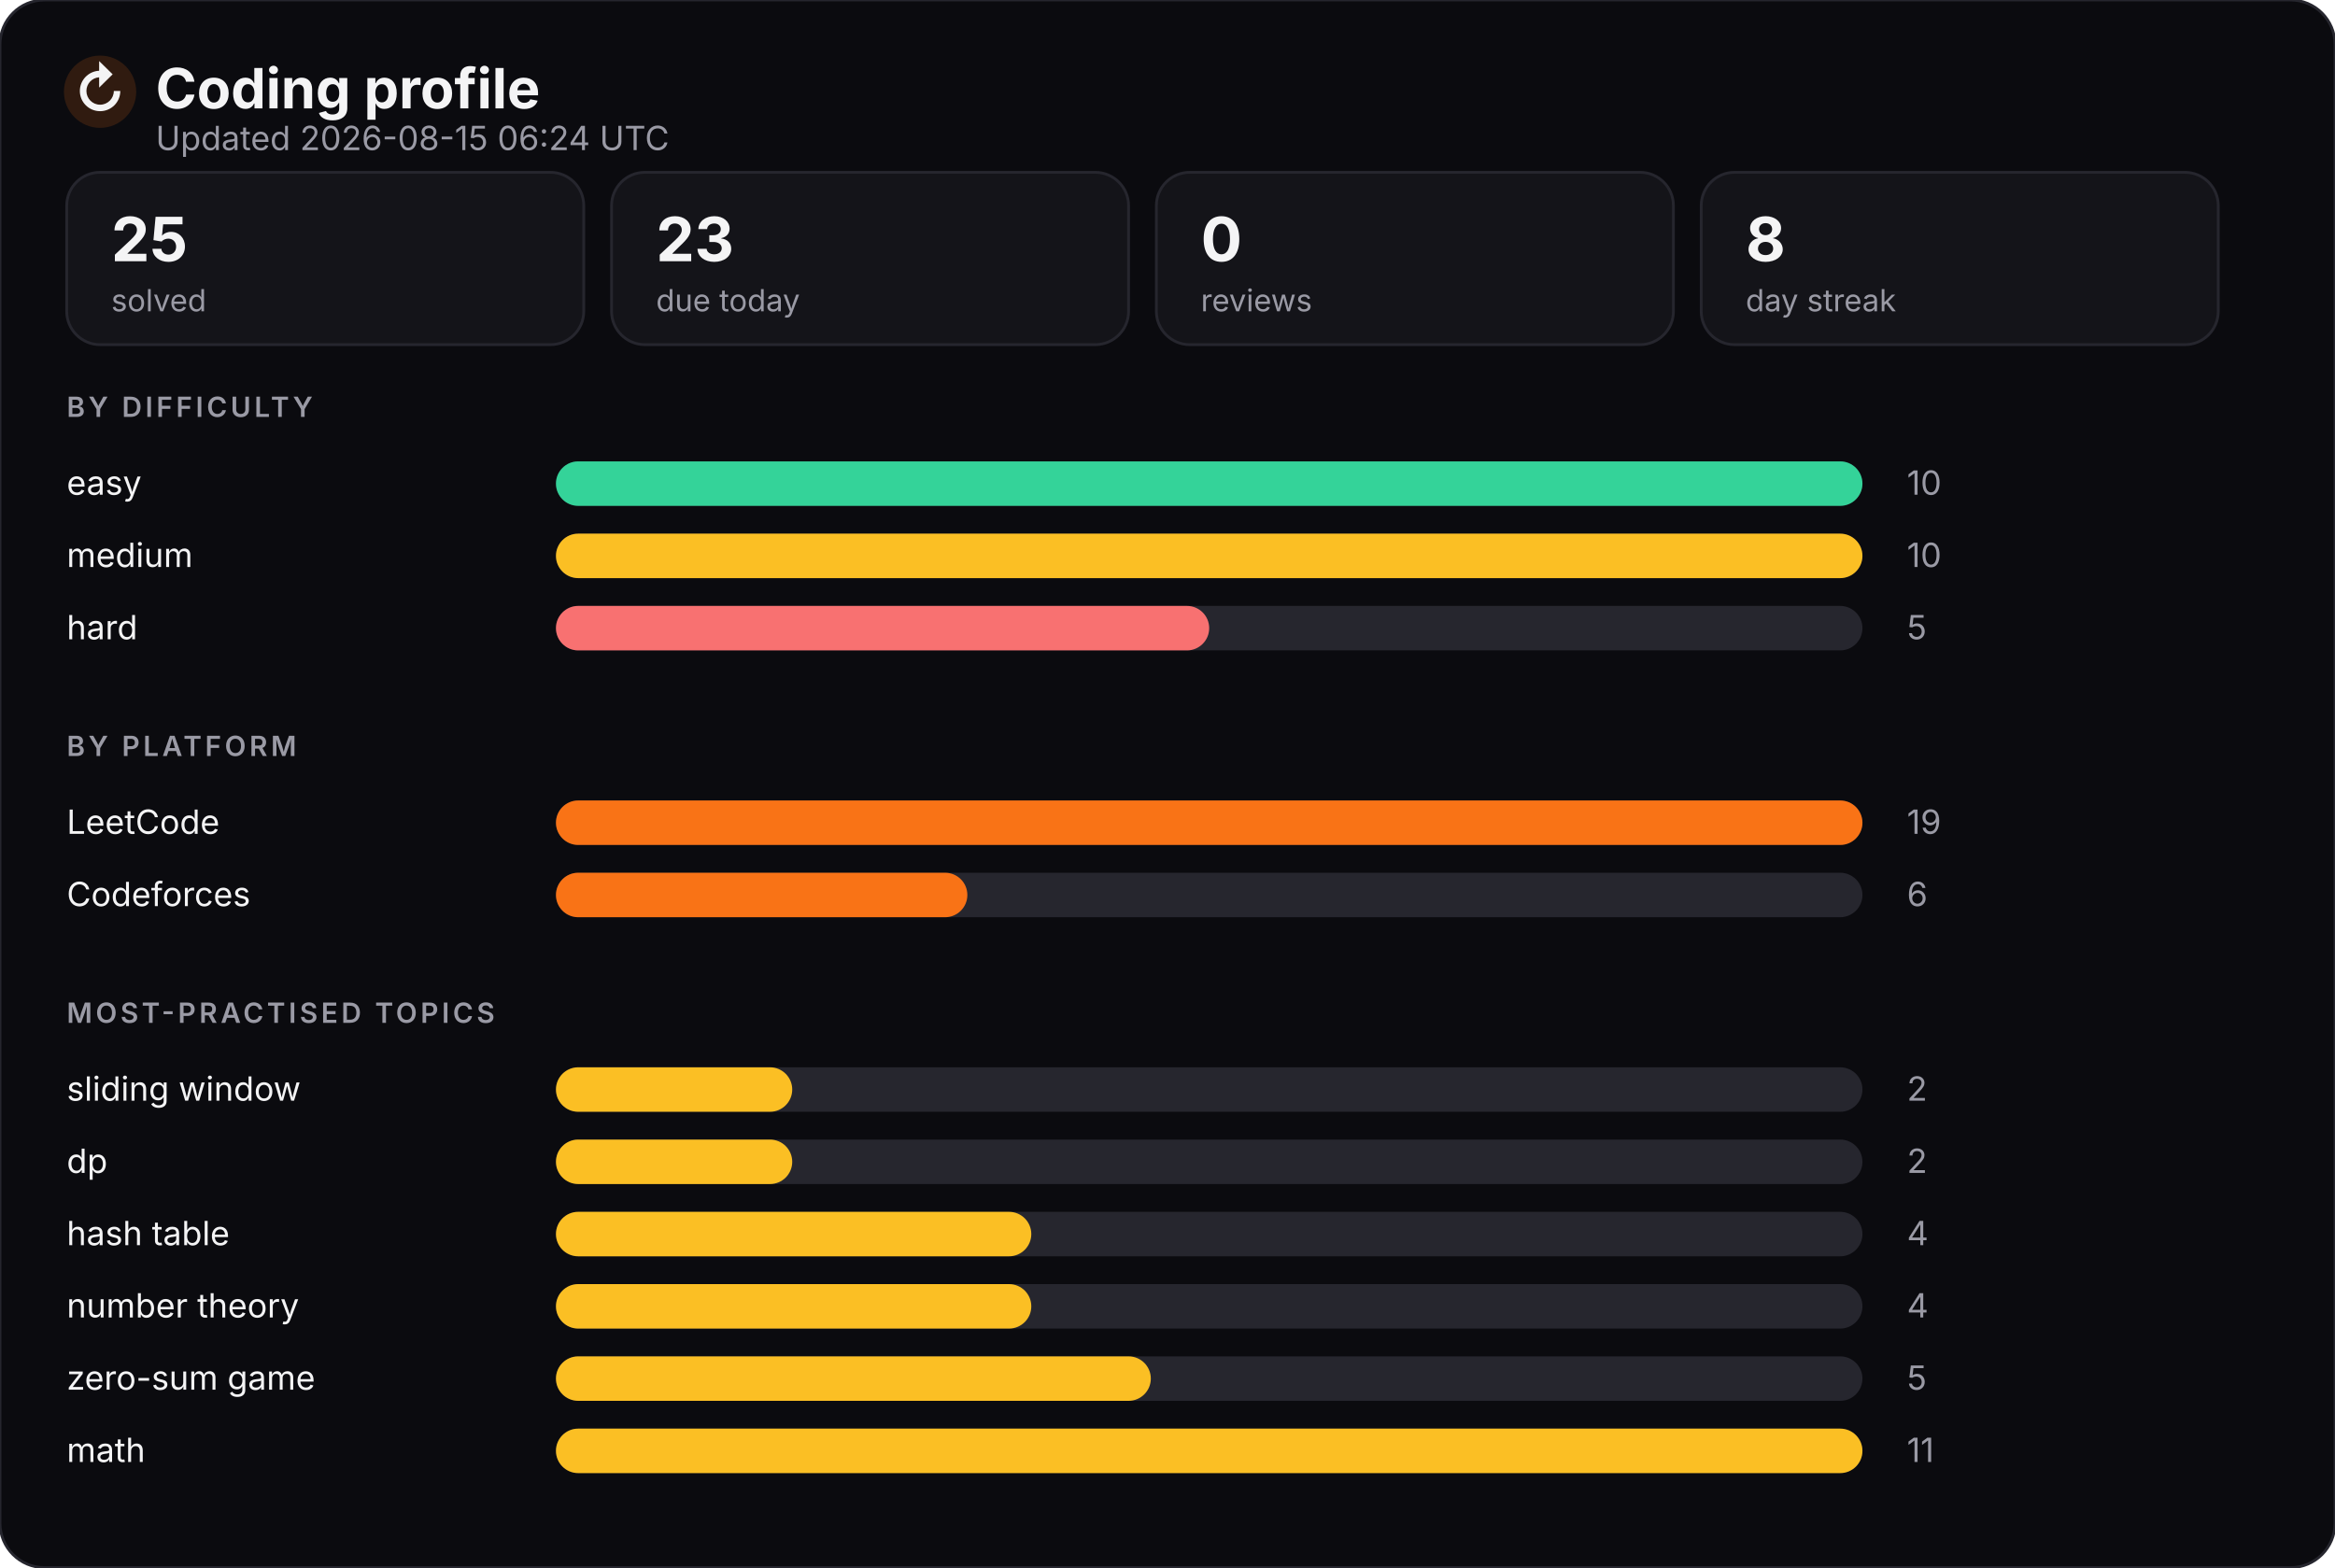
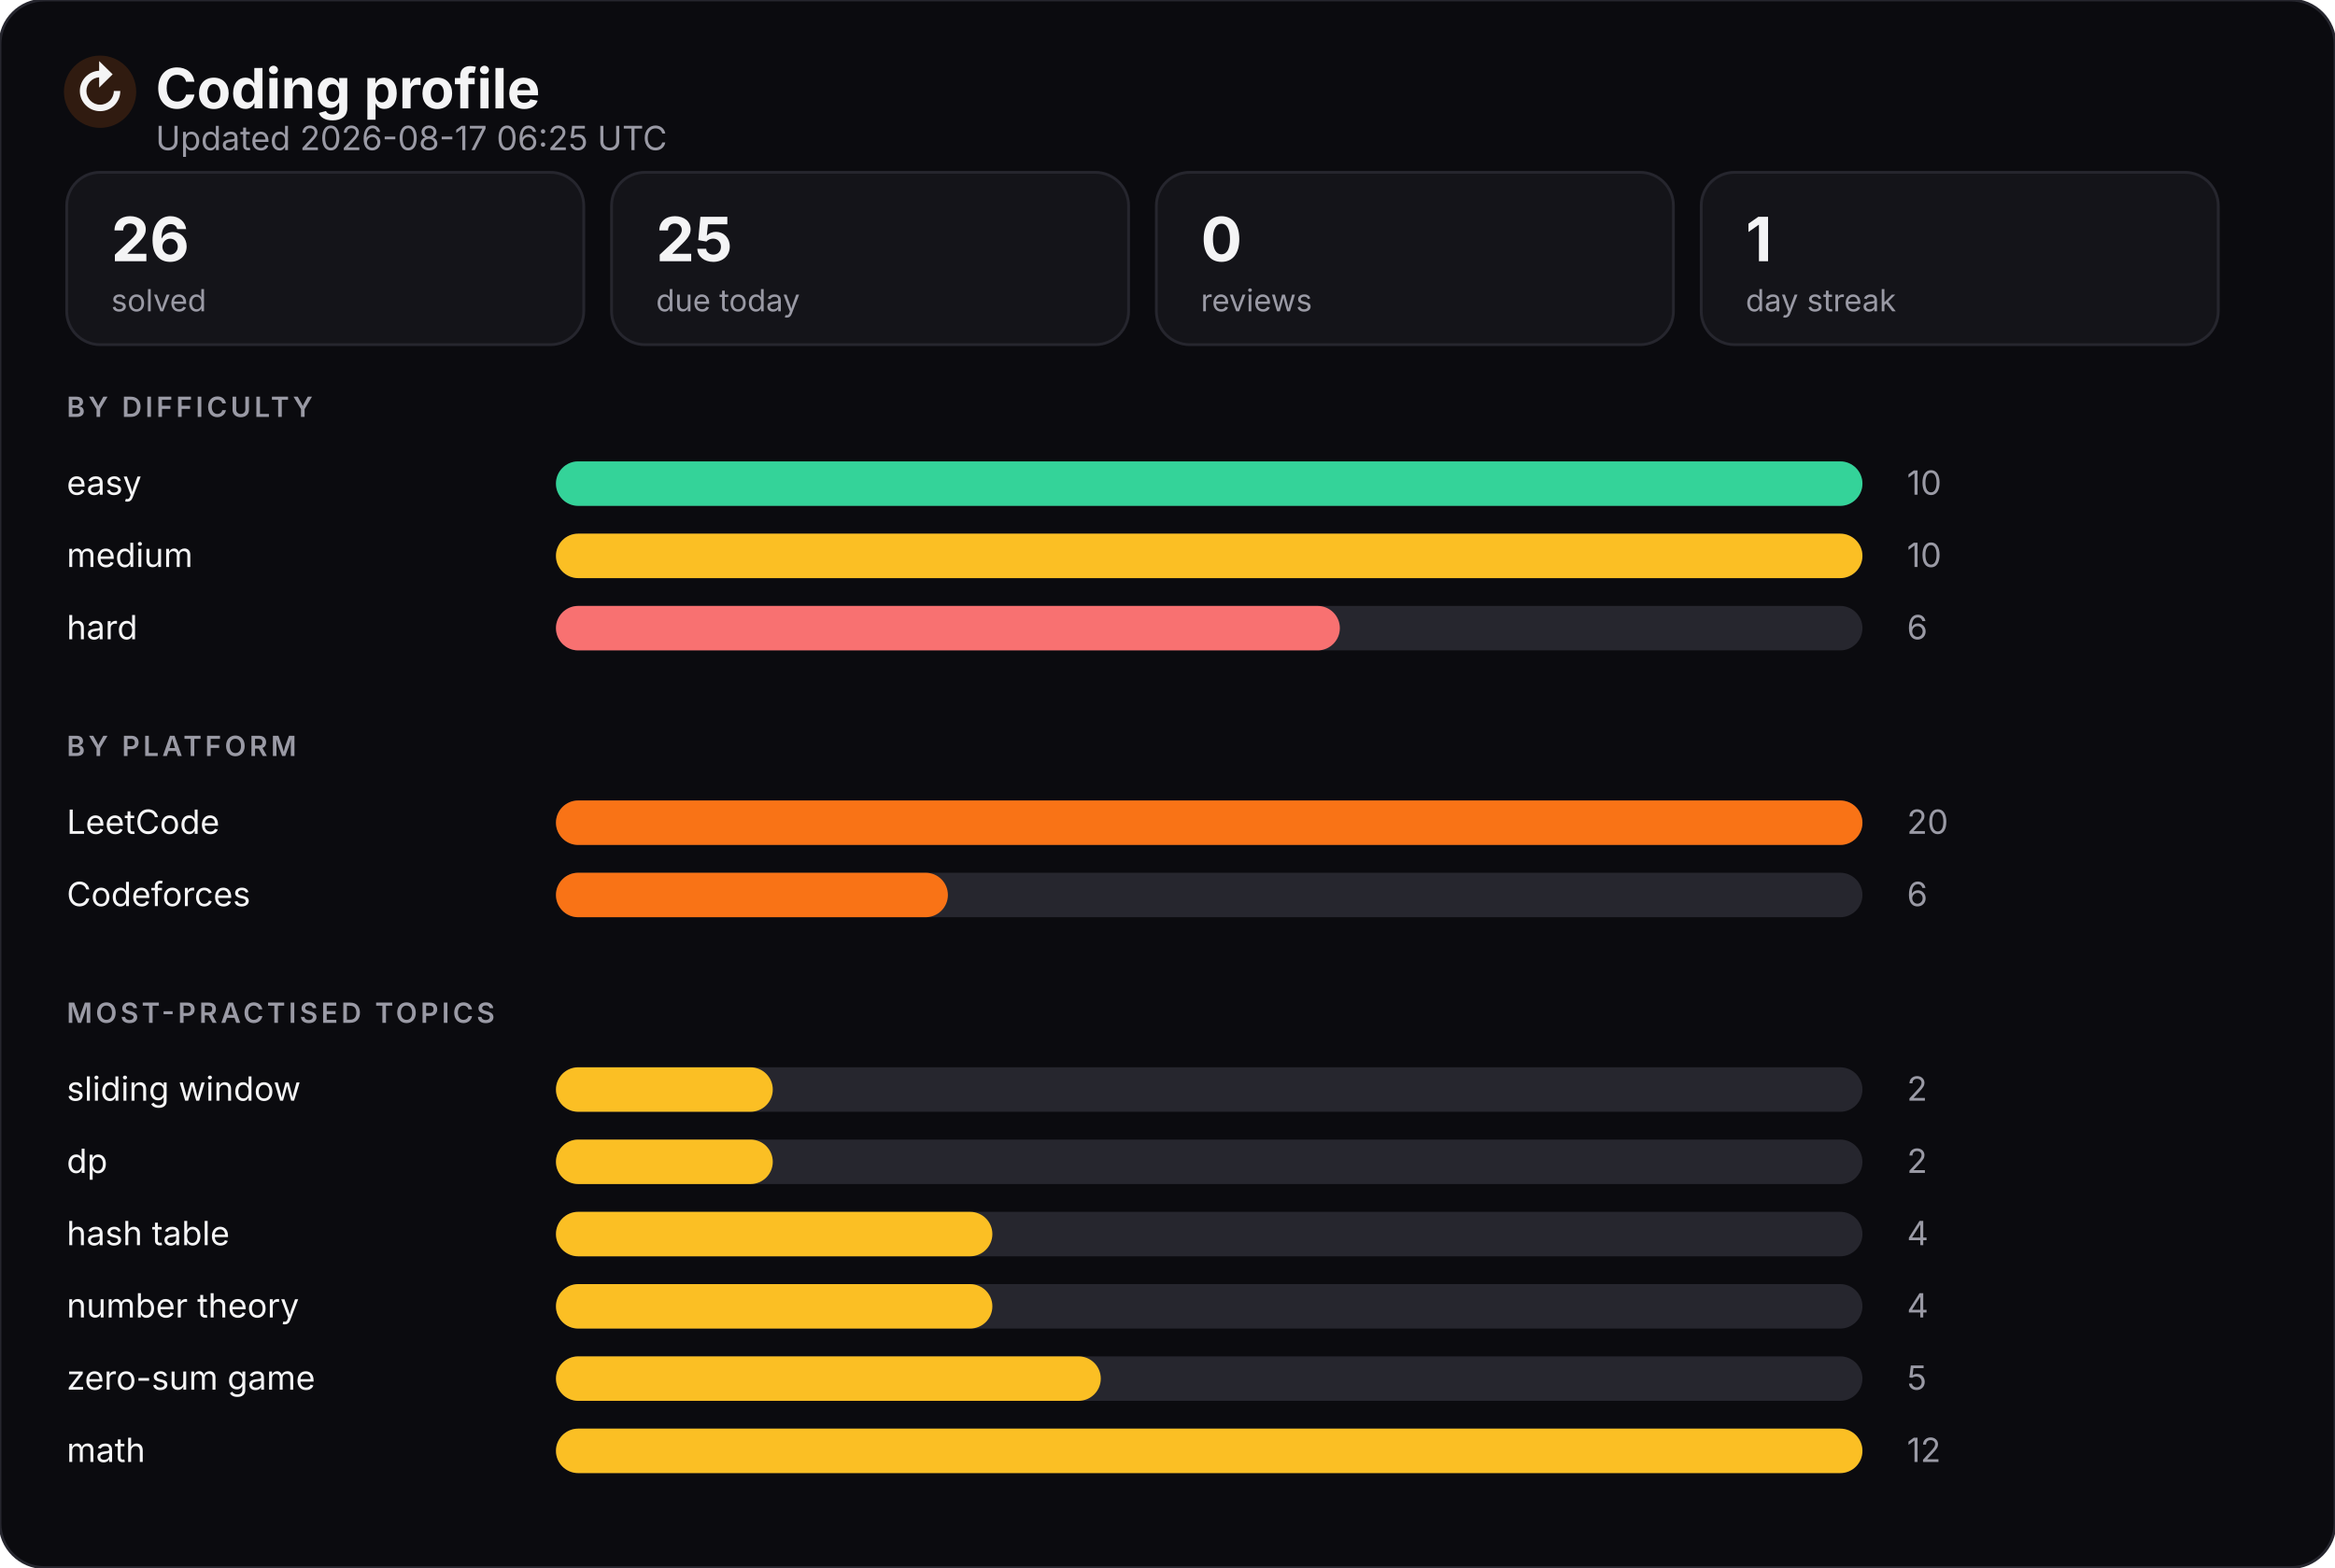
<svg xmlns="http://www.w3.org/2000/svg" width="840" height="564" viewBox="0 0 840 564" role="img" aria-label="Coding profile">
  <style>
    text { font-family: -apple-system, BlinkMacSystemFont, "Segoe UI", Inter, sans-serif; }
    .title { fill: #f4f4f5; font-size: 20px; font-weight: 700; }
    .subtitle { fill: #9a9aa5; font-size: 12px; }
    .section { fill: #9a9aa5; font-size: 10px; letter-spacing: 0.12em; font-weight: 600; }
    .label { fill: #f4f4f5; font-size: 12px; }
    .value { fill: #9a9aa5; font-size: 12px; }
    .tileValue { fill: #f4f4f5; font-size: 22px; font-weight: 700; }
    .tileLabel { fill: #9a9aa5; font-size: 11px; }

    .bar { transform-origin: 200px center; animation: grow 900ms cubic-bezier(.2,.8,.2,1) both; }
    .tile { animation: rise 600ms cubic-bezier(.2,.8,.2,1) both; }
    @keyframes grow { from { transform: scaleX(0); } to { transform: scaleX(1); } }
    @keyframes rise { from { opacity: 0; transform: translateY(6px); } to { opacity: 1; transform: none; } }
    @media (prefers-reduced-motion: reduce) {
      .bar, .tile { animation: none; }
    }
  </style>
  <rect width="840" height="564" rx="16" fill="#0b0b0f" stroke="#26262e" />
  <circle cx="36" cy="33" r="13" fill="#f97316" opacity="0.16" />
  <text x="36" y="40" class="title" fill="#f97316" text-anchor="middle">↻</text>
  <text x="56" y="39" class="title">Coding profile</text>
-   <text x="56" y="54" class="subtitle">Updated 2026-08-15 06:24 UTC</text>
+   <text x="56" y="54" class="subtitle">Updated 2026-08-17 06:25 UTC</text>
  <g class="tile" style="animation-delay:0s">
    <rect x="24" y="62" width="186" height="62" rx="12" fill="#141419" stroke="#26262e" />
-     <text x="40" y="94" class="tileValue">25</text>
+     <text x="40" y="94" class="tileValue">26</text>
    <text x="40" y="112" class="tileLabel">solved</text>
  </g>
  <g class="tile" style="animation-delay:0.06s">
    <rect x="220" y="62" width="186" height="62" rx="12" fill="#141419" stroke="#26262e" />
-     <text x="236" y="94" class="tileValue">23</text>
+     <text x="236" y="94" class="tileValue">25</text>
    <text x="236" y="112" class="tileLabel">due today</text>
  </g>
  <g class="tile" style="animation-delay:0.12s">
    <rect x="416" y="62" width="186" height="62" rx="12" fill="#141419" stroke="#26262e" />
    <text x="432" y="94" class="tileValue">0</text>
    <text x="432" y="112" class="tileLabel">reviews</text>
  </g>
  <g class="tile" style="animation-delay:0.18s">
    <rect x="612" y="62" width="186" height="62" rx="12" fill="#141419" stroke="#26262e" />
-     <text x="628" y="94" class="tileValue">8</text>
+     <text x="628" y="94" class="tileValue">1</text>
    <text x="628" y="112" class="tileLabel">day streak</text>
  </g>
  <text x="24" y="150" class="section">BY DIFFICULTY</text>
  <text x="24" y="178" class="label">easy</text>
  <rect x="200" y="166" width="470" height="16" rx="8" fill="#26262e" />
  <rect x="200" y="166" width="470" height="16" rx="8" fill="#34d399" class="bar" style="animation-delay:0s" />
  <text x="686" y="178" class="value">10</text>
  <text x="24" y="204" class="label">medium</text>
  <rect x="200" y="192" width="470" height="16" rx="8" fill="#26262e" />
  <rect x="200" y="192" width="470" height="16" rx="8" fill="#fbbf24" class="bar" style="animation-delay:0.08s" />
  <text x="686" y="204" class="value">10</text>
  <text x="24" y="230" class="label">hard</text>
  <rect x="200" y="218" width="470" height="16" rx="8" fill="#26262e" />
-   <rect x="200" y="218" width="235" height="16" rx="8" fill="#f87171" class="bar" style="animation-delay:0.16s" />
-   <text x="686" y="230" class="value">5</text>
+   <rect x="200" y="218" width="282" height="16" rx="8" fill="#f87171" class="bar" style="animation-delay:0.16s" />
+   <text x="686" y="230" class="value">6</text>
  <text x="24" y="272" class="section">BY PLATFORM</text>
  <text x="24" y="300" class="label">LeetCode</text>
  <rect x="200" y="288" width="470" height="16" rx="8" fill="#26262e" />
  <rect x="200" y="288" width="470" height="16" rx="8" fill="#f97316" class="bar" style="animation-delay:0.24s" />
-   <text x="686" y="300" class="value">19</text>
+   <text x="686" y="300" class="value">20</text>
  <text x="24" y="326" class="label">Codeforces</text>
  <rect x="200" y="314" width="470" height="16" rx="8" fill="#26262e" />
-   <rect x="200" y="314" width="148" height="16" rx="8" fill="#f97316" class="bar" style="animation-delay:0.32s" />
+   <rect x="200" y="314" width="141" height="16" rx="8" fill="#f97316" class="bar" style="animation-delay:0.32s" />
  <text x="686" y="326" class="value">6</text>
  <text x="24" y="368" class="section">MOST-PRACTISED TOPICS</text>
  <text x="24" y="396" class="label">sliding window</text>
  <rect x="200" y="384" width="470" height="16" rx="8" fill="#26262e" />
-   <rect x="200" y="384" width="85" height="16" rx="8" fill="#fbbf24" class="bar" style="animation-delay:0.4s" />
+   <rect x="200" y="384" width="78" height="16" rx="8" fill="#fbbf24" class="bar" style="animation-delay:0.4s" />
  <text x="686" y="396" class="value">2</text>
  <text x="24" y="422" class="label">dp</text>
  <rect x="200" y="410" width="470" height="16" rx="8" fill="#26262e" />
-   <rect x="200" y="410" width="85" height="16" rx="8" fill="#fbbf24" class="bar" style="animation-delay:0.48s" />
+   <rect x="200" y="410" width="78" height="16" rx="8" fill="#fbbf24" class="bar" style="animation-delay:0.48s" />
  <text x="686" y="422" class="value">2</text>
  <text x="24" y="448" class="label">hash table</text>
  <rect x="200" y="436" width="470" height="16" rx="8" fill="#26262e" />
-   <rect x="200" y="436" width="171" height="16" rx="8" fill="#fbbf24" class="bar" style="animation-delay:0.56s" />
+   <rect x="200" y="436" width="157" height="16" rx="8" fill="#fbbf24" class="bar" style="animation-delay:0.56s" />
  <text x="686" y="448" class="value">4</text>
  <text x="24" y="474" class="label">number theory</text>
  <rect x="200" y="462" width="470" height="16" rx="8" fill="#26262e" />
-   <rect x="200" y="462" width="171" height="16" rx="8" fill="#fbbf24" class="bar" style="animation-delay:0.64s" />
+   <rect x="200" y="462" width="157" height="16" rx="8" fill="#fbbf24" class="bar" style="animation-delay:0.64s" />
  <text x="686" y="474" class="value">4</text>
  <text x="24" y="500" class="label">zero-sum game</text>
  <rect x="200" y="488" width="470" height="16" rx="8" fill="#26262e" />
-   <rect x="200" y="488" width="214" height="16" rx="8" fill="#fbbf24" class="bar" style="animation-delay:0.72s" />
+   <rect x="200" y="488" width="196" height="16" rx="8" fill="#fbbf24" class="bar" style="animation-delay:0.72s" />
  <text x="686" y="500" class="value">5</text>
  <text x="24" y="526" class="label">math</text>
  <rect x="200" y="514" width="470" height="16" rx="8" fill="#26262e" />
  <rect x="200" y="514" width="470" height="16" rx="8" fill="#fbbf24" class="bar" style="animation-delay:0.8s" />
-   <text x="686" y="526" class="value">11</text>
+   <text x="686" y="526" class="value">12</text>
</svg>
